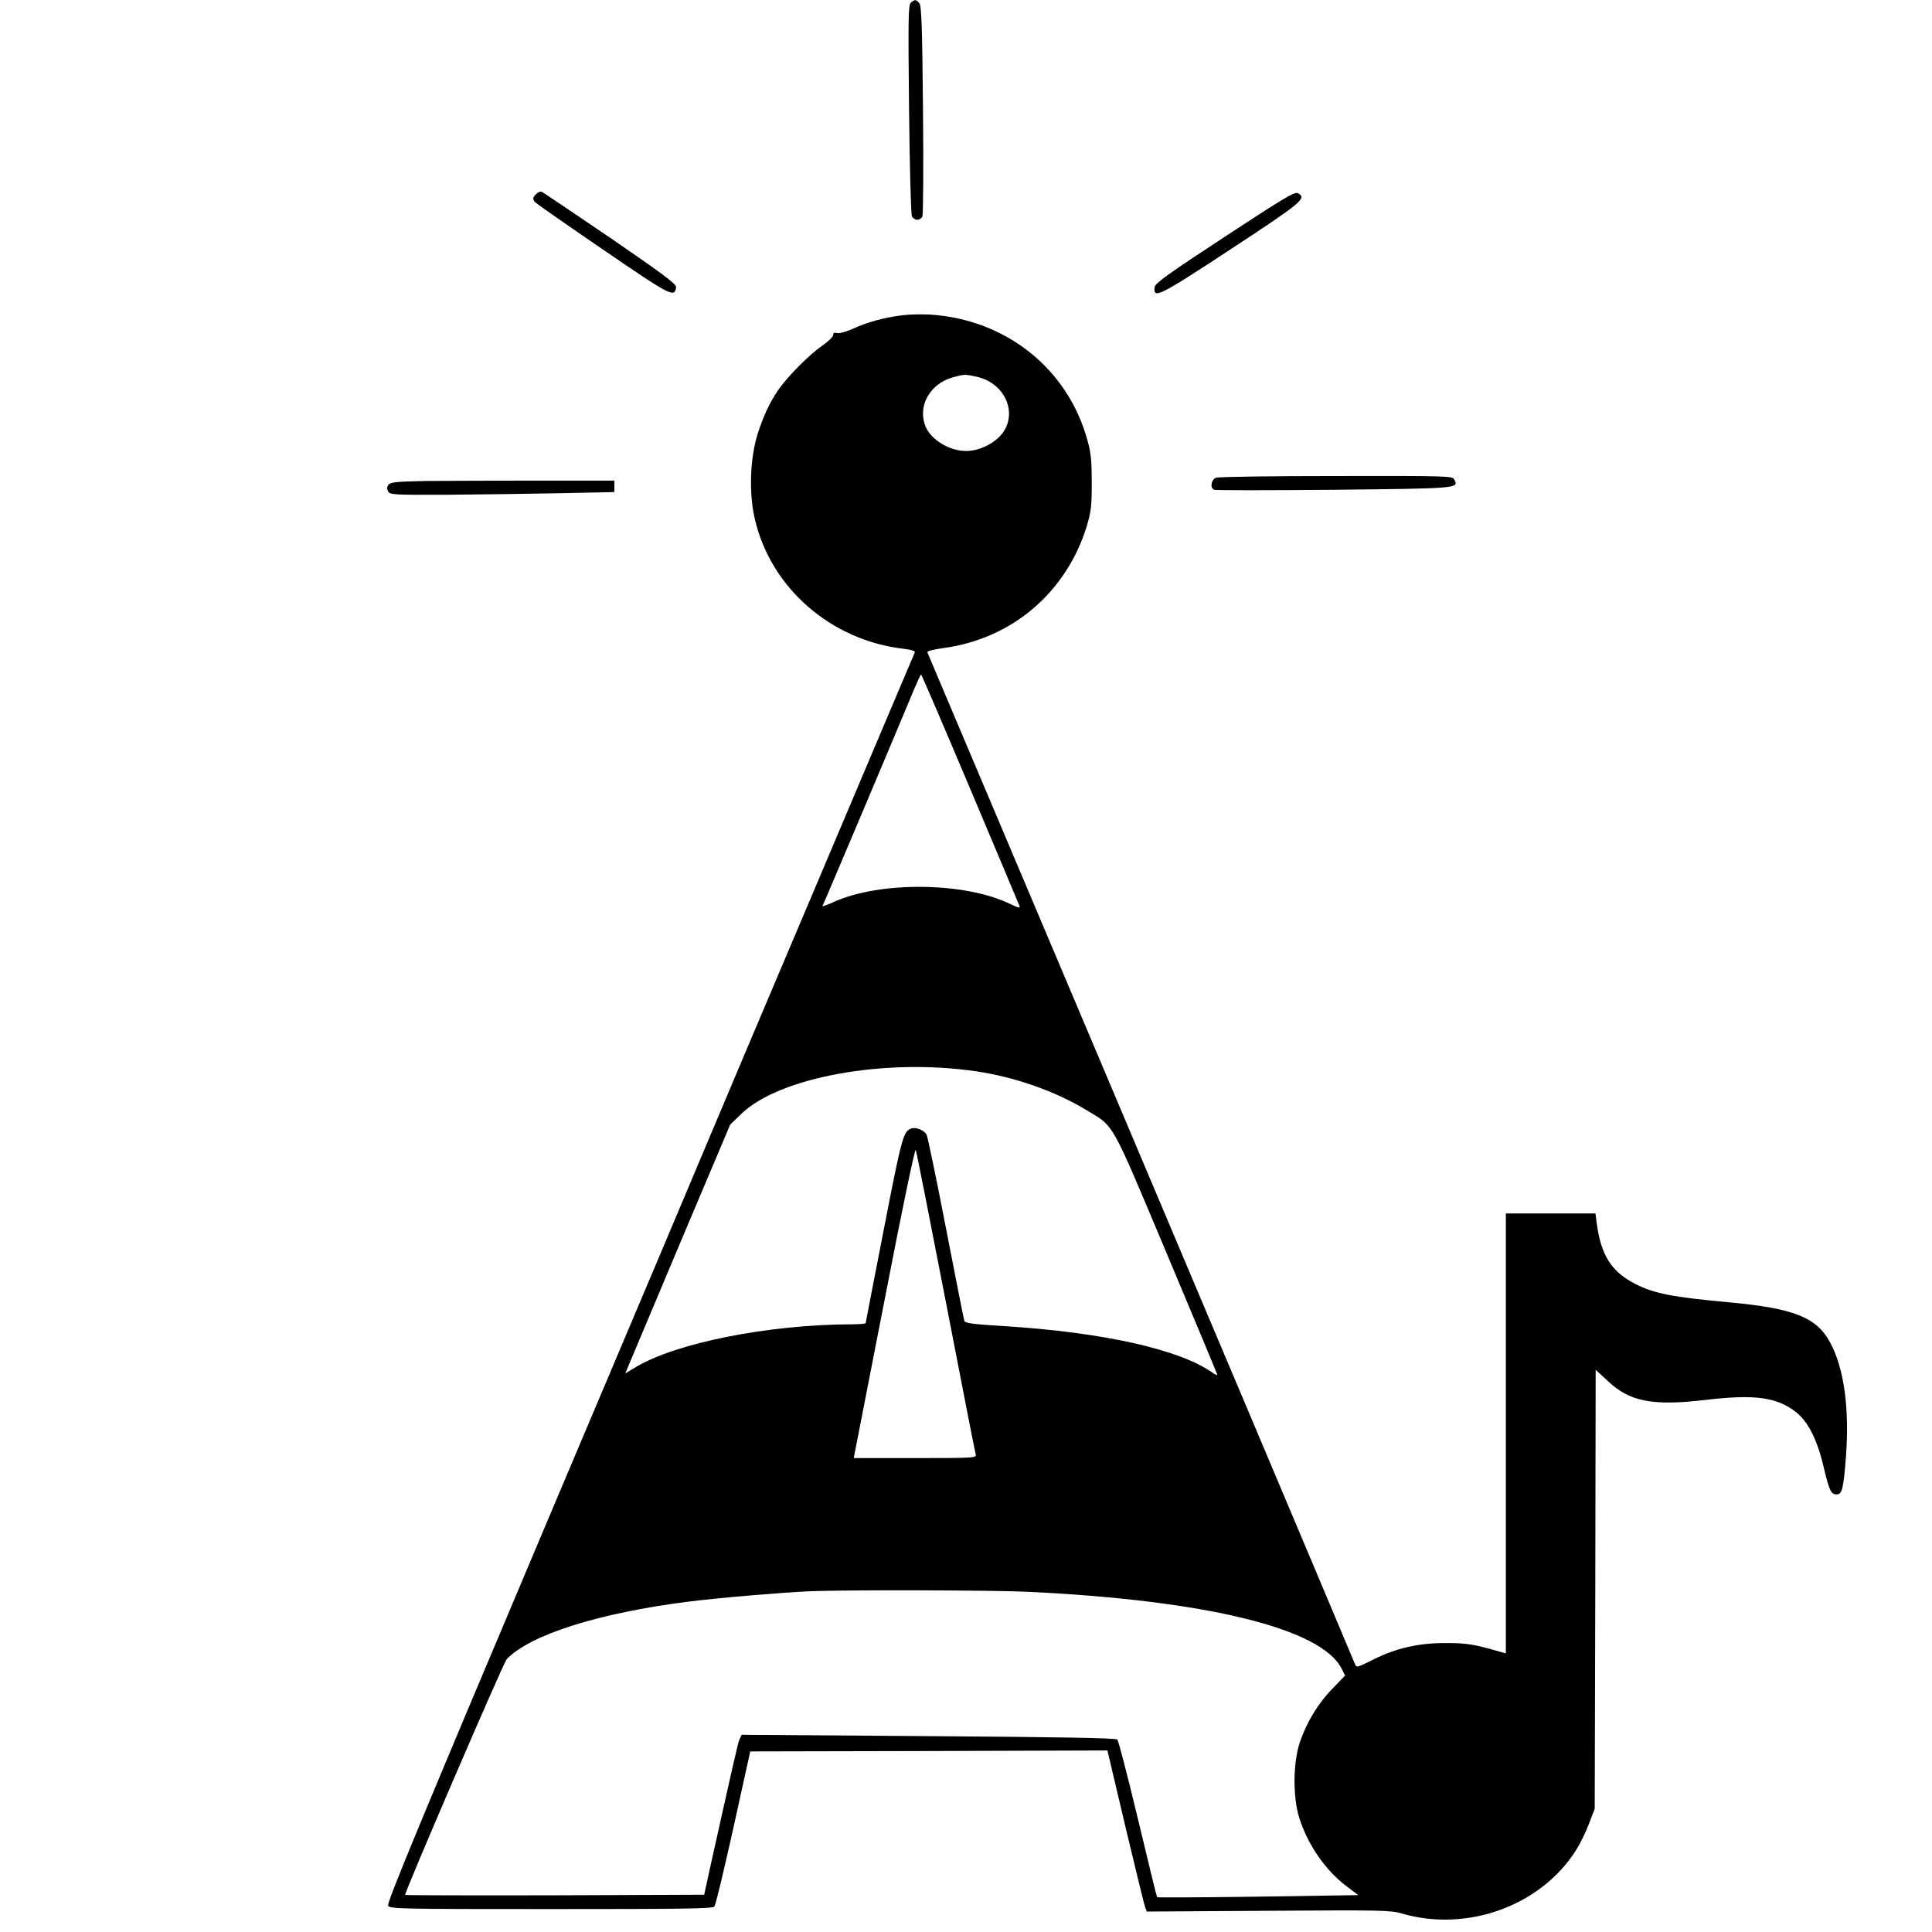
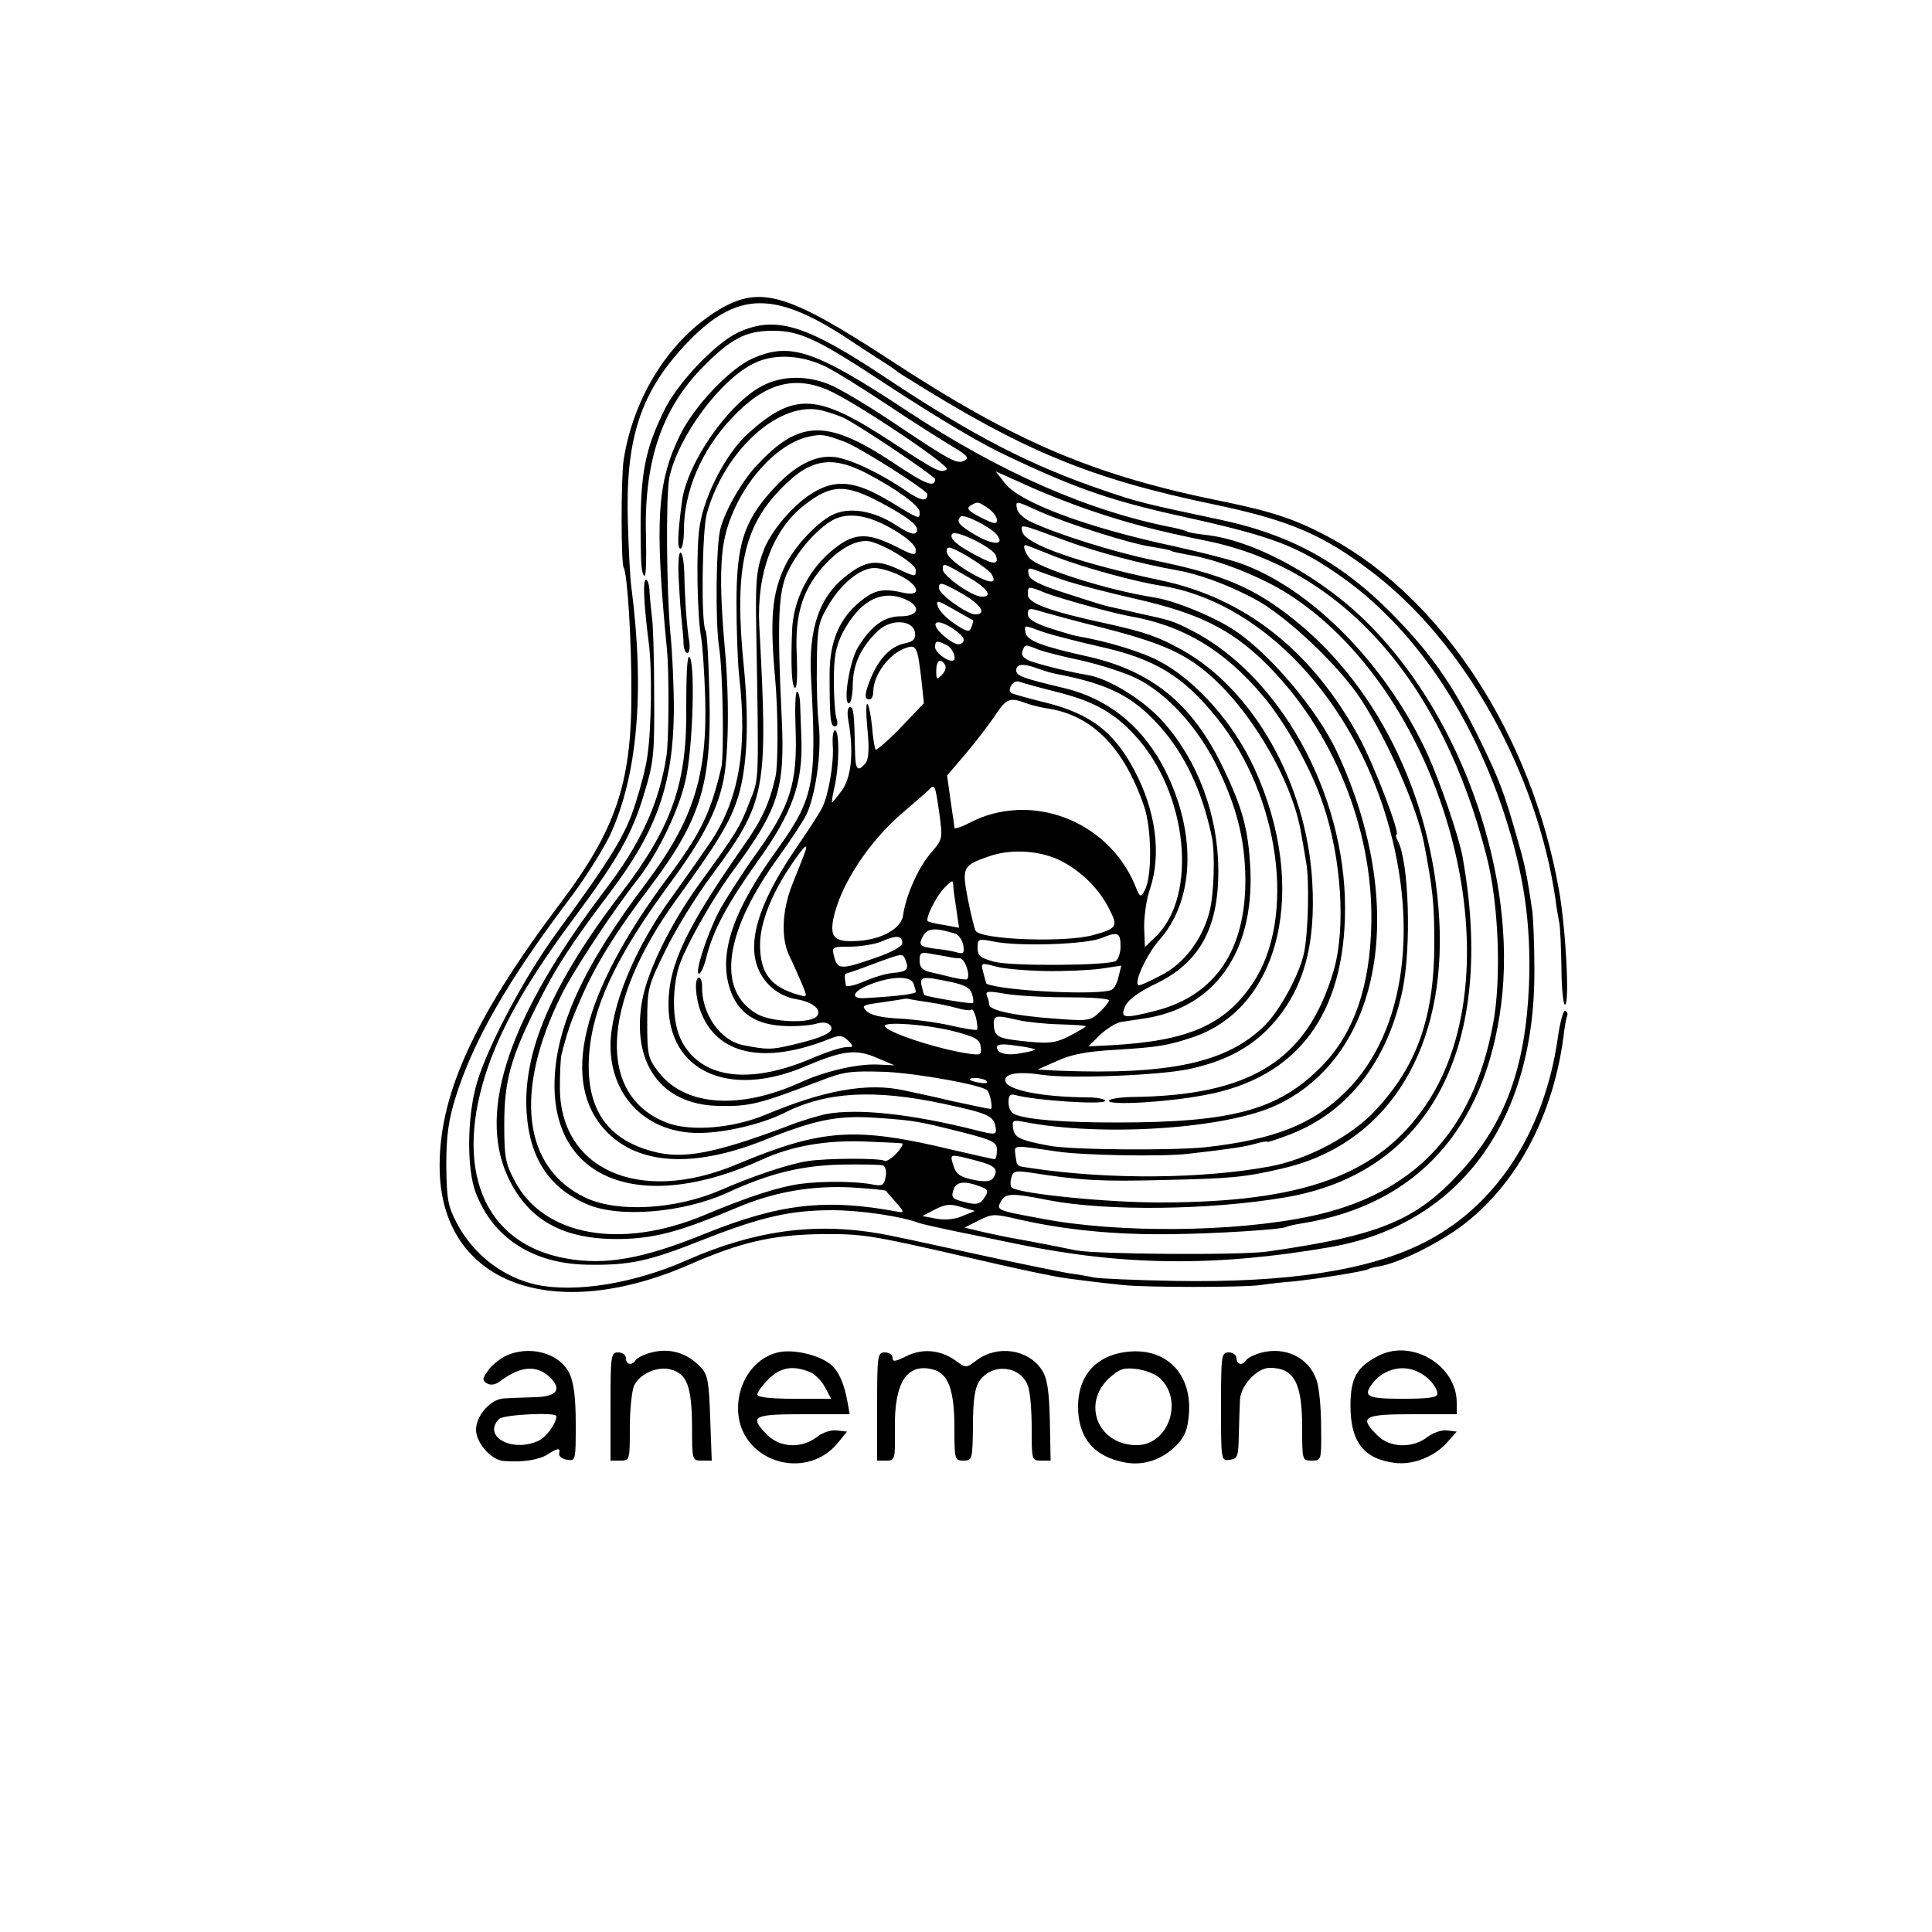
- <svg xmlns="http://www.w3.org/2000/svg" version="1.0" width="1011pt" height="1011pt" viewBox="0 0 1011 1011" preserveAspectRatio="xMidYMid meet">
-   <g transform="translate(0,1011) scale(0.1,-0.1)" fill="#000000" stroke="none">
-     <path d="M4766 10095 c-13 -14 -14 -81 -9 -558 3 -298 10 -550 15 -559 5 -10 17 -18 28 -18 11 0 23 8 27 18 4 9 6 260 3 558 -4 438 -8 544 -19 557 -17 21 -25 21 -45 2z" />
-     <path d="M2806 9095 c-18 -18 -19 -25 -8 -41 4 -6 164 -118 356 -249 361 -247 376 -254 384 -198 2 16 -63 65 -344 258 -192 130 -353 239 -360 242 -6 2 -19 -3 -28 -12z" />
-     <path d="M6409 8871 c-305 -200 -364 -243 -367 -264 -8 -63 24 -47 400 200 373 245 398 266 350 292 -17 9 -75 -26 -383 -228z" />
-     <path d="M4720 8460 c-90 -11 -183 -36 -256 -70 -36 -16 -72 -26 -84 -23 -14 4 -20 1 -20 -10 0 -9 -26 -34 -57 -56 -66 -44 -184 -164 -230 -231 -46 -68 -78 -136 -108 -230 -40 -125 -47 -310 -15 -446 83 -360 398 -635 778 -679 41 -5 62 -11 59 -19 -3 -6 -235 -555 -517 -1221 -282 -665 -528 -1246 -546 -1290 -18 -44 -408 -968 -868 -2054 -654 -1548 -833 -1979 -825 -1993 9 -17 50 -18 853 -18 686 0 846 2 854 13 7 7 51 193 100 413 l88 399 935 2 934 3 94 -398 c52 -218 98 -408 103 -421 l9 -24 637 4 c586 4 642 3 697 -14 341 -100 726 39 911 329 20 31 51 93 68 138 l31 81 3 1148 2 1149 65 -60 c113 -107 235 -130 507 -98 262 31 376 15 477 -64 64 -51 112 -147 146 -295 28 -117 37 -135 66 -135 29 0 36 31 49 201 18 252 -10 457 -82 592 -71 133 -187 180 -528 212 -298 27 -394 46 -492 96 -126 64 -181 151 -203 322 l-6 47 -235 0 -234 0 0 -1151 0 -1151 -22 6 c-141 41 -180 48 -288 48 -145 1 -264 -26 -385 -87 -85 -42 -86 -43 -95 -22 -8 22 -1079 2557 -1255 2972 -106 251 -975 2304 -982 2321 -2 7 28 15 86 23 358 49 642 292 748 638 23 78 26 105 26 228 0 112 -4 156 -22 219 -102 376 -426 635 -826 660 -44 2 -109 1 -145 -4z m389 -321 c129 -27 204 -152 157 -262 -29 -69 -125 -127 -211 -127 -86 0 -182 58 -211 127 -45 107 22 226 144 259 60 16 61 16 121 3z m-32 -2157 c138 -328 255 -604 258 -613 5 -12 -7 -10 -52 12 -238 114 -679 118 -920 9 -35 -16 -61 -25 -59 -21 5 7 402 947 479 1133 18 43 34 78 37 78 3 0 118 -269 257 -598z m30 -1478 c201 -29 414 -104 573 -200 154 -93 126 -42 424 -750 146 -347 266 -635 266 -638 0 -4 -12 1 -27 12 -173 122 -577 211 -1095 243 -165 10 -198 15 -202 28 -3 9 -46 227 -96 485 -50 259 -96 478 -101 488 -12 23 -55 41 -79 33 -43 -14 -50 -40 -145 -528 -52 -267 -95 -488 -95 -491 0 -3 -33 -6 -72 -6 -436 -1 -919 -97 -1131 -224 l-55 -33 15 36 c8 20 132 313 274 651 l260 615 59 57 c200 192 751 292 1227 222z m-157 -1209 c83 -429 153 -788 156 -797 5 -17 -15 -18 -316 -18 l-322 0 4 23 c2 12 74 379 159 815 89 461 157 785 161 775 4 -10 75 -369 158 -798z m435 -1515 c931 -45 1529 -192 1635 -401 l19 -37 -63 -65 c-78 -79 -139 -180 -174 -284 -36 -110 -37 -283 -4 -393 45 -143 137 -277 250 -362 l60 -45 -525 -8 c-288 -4 -526 -5 -528 -3 -2 2 -47 186 -100 408 -53 223 -102 410 -108 417 -9 8 -273 13 -989 18 l-977 7 -11 -23 c-9 -22 -29 -111 -149 -649 l-36 -165 -783 -3 c-430 -1 -782 0 -782 2 0 22 514 1214 531 1233 121 128 483 243 954 302 157 20 493 48 630 54 183 8 972 6 1150 -3z" />
-     <path d="M6363 7610 c-26 -11 -32 -54 -9 -63 7 -3 289 -3 626 0 654 7 655 7 630 54 -10 18 -28 19 -618 18 -337 0 -617 -4 -629 -9z" />
-     <path d="M2230 7593 c-157 -3 -187 -6 -197 -20 -9 -11 -9 -21 -2 -34 9 -18 26 -19 307 -18 163 1 428 5 587 8 l290 6 0 30 0 30 -400 0 c-220 0 -483 -1 -585 -2z" />
+ <svg xmlns="http://www.w3.org/2000/svg" version="1.0" width="500pt" height="500pt" viewBox="0 0 500 500" preserveAspectRatio="xMidYMid meet">
+   <g transform="translate(0,500) scale(0.1,-0.1)" fill="#000000" stroke="none">
+     <path d="M1865 4201 c-129 -75 -225 -225 -251 -391 -7 -46 -7 -267 0 -279 10 -15 21 -198 20 -331 0 -228 -42 -349 -182 -535 -228 -302 -320 -506 -314 -699 10 -289 294 -393 648 -238 128 56 211 76 335 78 111 1 127 -1 379 -59 143 -33 172 -39 239 -52 24 -4 108 -15 171 -21 61 -6 303 -6 350 0 25 4 65 8 90 10 58 6 182 26 190 31 3 2 17 6 31 8 43 8 112 40 175 79 160 100 270 289 300 513 3 28 8 53 10 57 2 4 0 9 -5 12 -5 3 -14 -30 -20 -74 -36 -244 -162 -434 -348 -527 -142 -71 -351 -103 -643 -98 -102 2 -196 6 -210 9 -13 3 -42 8 -65 11 -22 4 -112 22 -200 41 -88 19 -200 44 -250 54 -186 40 -350 21 -539 -62 -136 -60 -287 -84 -387 -63 -87 19 -164 78 -207 160 -23 44 -26 61 -27 150 0 77 6 117 24 175 45 145 136 304 296 515 38 50 83 122 102 160 73 155 92 374 57 645 -3 19 -7 94 -9 165 -7 216 31 335 144 458 137 148 236 149 445 7 12 -8 38 -25 57 -37 19 -12 39 -25 45 -30 5 -4 19 -14 30 -20 304 -191 476 -262 798 -329 191 -40 278 -77 401 -170 243 -182 433 -521 481 -854 2 -19 7 -45 9 -56 3 -12 5 -65 6 -118 0 -53 5 -96 9 -96 13 0 2 203 -16 300 -71 396 -298 746 -586 905 -91 50 -152 70 -277 96 -336 67 -541 153 -870 369 -261 170 -332 191 -436 131z" />
+     <path d="M1911 4140 c-58 -27 -154 -127 -190 -198 -57 -115 -67 -179 -62 -389 1 -24 4 -43 9 -43 4 0 5 42 4 94 -7 195 38 334 144 443 75 77 114 97 184 97 71 0 117 -22 294 -139 138 -90 245 -154 317 -187 179 -85 271 -116 464 -158 220 -49 286 -74 400 -155 180 -128 328 -342 415 -602 54 -162 73 -293 67 -453 -9 -213 -62 -358 -179 -485 -114 -124 -209 -163 -498 -204 -69 -10 -444 -7 -495 3 -33 7 -115 23 -155 30 -14 2 -50 10 -79 16 l-55 13 36 18 c35 18 41 18 101 4 121 -28 253 -41 397 -39 113 1 289 12 300 19 3 2 21 6 40 9 296 48 474 244 515 567 42 328 -99 736 -337 978 -120 123 -295 220 -422 236 -27 3 -52 7 -55 10 -4 2 -18 6 -32 9 -219 42 -448 142 -689 301 -241 159 -304 181 -403 137 -58 -26 -150 -122 -187 -198 -60 -122 -66 -225 -34 -554 6 -60 5 -234 -1 -275 -19 -124 -66 -226 -158 -347 -248 -326 -332 -571 -253 -743 54 -117 151 -168 310 -161 81 4 144 22 284 81 97 41 193 57 295 52 49 -3 89 -7 90 -9 1 -2 13 -15 26 -30 21 -24 22 -27 5 -24 -187 35 -307 21 -500 -57 -160 -65 -257 -82 -358 -64 -216 38 -295 234 -202 499 39 111 108 230 223 384 114 154 149 216 180 320 25 82 27 102 26 259 0 94 -3 184 -6 200 -2 17 -5 45 -6 63 0 17 -5 32 -9 32 -9 0 -6 -61 7 -164 9 -66 7 -227 -4 -295 -3 -25 -17 -79 -31 -122 -25 -79 -60 -137 -204 -334 -83 -114 -176 -289 -205 -385 -26 -84 -28 -223 -4 -286 44 -117 147 -184 287 -187 111 -2 159 8 300 64 152 60 228 77 336 77 73 0 180 -16 224 -33 9 -3 49 -12 87 -20 39 -8 113 -23 165 -34 275 -57 514 -60 810 -9 335 57 533 324 531 718 0 63 -3 131 -5 150 -14 94 -19 120 -38 185 -35 124 -48 158 -98 260 -64 131 -115 207 -201 299 -141 151 -278 230 -471 271 -198 42 -211 45 -302 76 -193 66 -337 141 -563 291 -207 138 -285 162 -382 118z m230 -91 c24 -12 96 -57 159 -99 63 -42 137 -89 164 -105 39 -23 45 -30 32 -37 -19 -10 -33 -3 -194 105 -57 38 -124 78 -149 89 -60 27 -127 27 -179 0 -88 -45 -195 -198 -209 -299 -11 -84 -13 -123 -4 -123 5 0 9 22 9 48 0 100 45 207 124 290 83 89 159 111 248 73 68 -29 321 -198 308 -206 -16 -10 -25 -5 -142 71 -192 126 -251 130 -370 24 -56 -49 -114 -158 -127 -240 -10 -56 -7 -234 4 -293 3 -18 8 -86 10 -152 6 -203 -31 -319 -154 -482 -164 -217 -236 -377 -236 -523 1 -249 231 -331 537 -191 77 35 162 50 262 47 50 -2 95 -4 100 -5 5 0 -1 -12 -14 -26 -12 -13 -27 -22 -31 -19 -13 7 -149 7 -199 -1 -48 -7 -143 -39 -225 -75 -116 -50 -265 -59 -349 -20 -163 77 -187 275 -63 525 31 63 132 216 198 300 52 67 105 176 123 255 20 85 26 320 9 320 -5 0 -7 -56 -7 -125 3 -201 -36 -313 -168 -486 -180 -236 -256 -412 -245 -570 8 -116 58 -193 155 -235 83 -37 251 -23 366 30 107 49 187 69 290 72 54 1 104 0 111 -2 7 -3 10 -16 7 -30 -4 -21 -9 -24 -31 -20 -42 9 -131 10 -191 2 -56 -8 -134 -33 -248 -81 -216 -90 -415 -54 -490 89 -24 45 -27 62 -27 146 0 111 16 171 83 305 49 99 89 161 192 297 120 159 162 279 164 468 0 63 -4 153 -9 200 -10 108 -12 353 -3 403 22 106 133 257 222 298 52 25 125 20 187 -12z m44 -131 c48 -25 235 -151 235 -158 0 -23 -24 -14 -106 41 -173 115 -245 114 -356 -6 -38 -40 -83 -119 -94 -165 -11 -42 -13 -242 -3 -305 10 -64 13 -276 6 -310 -28 -119 -52 -169 -138 -285 -226 -303 -281 -533 -159 -659 84 -86 226 -94 407 -22 135 54 190 65 293 58 97 -7 104 -8 223 -38 78 -20 87 -25 87 -46 0 -13 -3 -23 -6 -23 -3 0 -52 11 -108 24 -253 61 -339 55 -561 -38 -251 -105 -459 -12 -456 204 0 36 2 72 4 80 15 59 23 83 50 145 37 86 90 172 178 288 132 175 161 267 155 498 -2 86 -6 161 -10 167 -12 20 -9 256 3 302 46 167 192 297 301 267 19 -5 44 -14 55 -19z m0 -61 c37 -13 215 -126 215 -136 0 -20 -16 -18 -54 8 -67 46 -143 82 -184 88 -52 7 -107 -22 -165 -87 -72 -80 -91 -140 -91 -290 0 -69 3 -154 7 -190 22 -191 -1 -321 -76 -432 -24 -35 -69 -99 -100 -142 -95 -130 -157 -283 -157 -382 0 -135 98 -229 233 -226 68 1 161 24 215 51 110 56 234 63 416 24 116 -25 128 -31 133 -62 2 -18 0 -19 -55 -5 -164 41 -301 56 -383 41 -20 -4 -68 -18 -105 -33 -185 -69 -266 -85 -344 -64 -118 31 -172 109 -166 240 6 127 67 260 207 450 82 111 121 183 139 260 16 66 18 220 6 350 -12 134 -13 217 -3 275 22 126 125 254 220 275 33 7 41 6 92 -13z m58 -82 c78 -41 137 -84 137 -100 0 -20 1 -20 -75 26 -92 56 -144 61 -207 20 -47 -30 -101 -94 -120 -141 -20 -51 -23 -78 -21 -200 7 -418 8 -391 -17 -455 -25 -66 -34 -80 -129 -211 -75 -103 -135 -226 -149 -303 -29 -161 48 -269 195 -273 84 -2 106 4 266 65 62 24 79 26 170 23 82 -4 250 -34 262 -48 8 -9 15 -48 9 -48 -3 0 -48 9 -98 20 -50 12 -107 24 -126 28 -94 21 -207 1 -359 -63 -84 -35 -193 -44 -254 -21 -182 69 -173 306 22 576 111 153 141 203 162 270 23 78 28 192 14 335 -24 238 -3 350 82 445 83 92 139 105 236 55z m576 -95 c100 -34 172 -53 305 -80 350 -72 607 -361 723 -815 32 -123 39 -319 17 -435 -52 -280 -206 -442 -474 -498 -195 -41 -495 -44 -693 -6 -120 22 -119 22 -106 46 11 20 28 21 122 2 150 -29 418 -26 612 7 377 63 548 393 460 882 -10 54 -58 193 -90 264 -108 235 -304 433 -490 497 -27 9 -102 28 -165 42 -225 48 -400 113 -439 163 l-24 31 78 -35 c43 -20 117 -49 164 -65z m-539 19 c75 -40 101 -62 92 -76 -5 -9 -21 -3 -55 19 -57 37 -121 47 -164 25 -42 -22 -99 -84 -122 -133 -33 -70 -39 -135 -25 -289 8 -87 8 -224 1 -255 -16 -70 -35 -111 -82 -178 -149 -213 -195 -309 -195 -412 0 -172 155 -243 351 -161 101 43 134 47 189 23 l45 -19 -45 2 c-53 2 -137 -18 -198 -46 -158 -72 -300 -62 -368 27 -27 35 -29 44 -29 128 0 88 2 94 47 186 25 52 79 140 120 195 141 190 146 218 123 646 -7 136 36 250 118 313 69 53 105 54 197 5z m278 -15 c12 -8 22 -22 22 -30 0 -12 -8 -10 -42 7 -31 16 -38 23 -27 30 19 12 21 11 47 -7z m133 -8 c73 -32 234 -83 289 -91 24 -4 48 -8 51 -11 4 -2 24 -6 45 -10 73 -11 189 -57 259 -102 407 -261 596 -967 355 -1322 -123 -181 -317 -252 -690 -252 -134 0 -356 22 -381 38 -4 2 -5 13 -2 25 5 19 10 20 52 14 127 -20 179 -23 336 -19 182 4 215 7 314 30 262 60 415 291 407 614 -9 323 -152 628 -379 808 -103 82 -184 116 -361 152 -99 20 -253 68 -321 101 -16 8 -31 22 -33 32 -4 22 -5 22 59 -7z m-375 -49 c32 -19 54 -39 54 -50 0 -16 -5 -15 -48 7 -81 41 -115 38 -175 -14 -58 -51 -94 -127 -97 -200 -4 -91 -1 -150 8 -150 5 0 6 38 4 84 -5 102 13 164 64 225 40 46 81 71 116 71 31 0 128 -57 128 -75 0 -19 1 -19 -52 5 -50 22 -78 18 -125 -18 -72 -54 -101 -137 -94 -267 15 -274 8 -311 -90 -447 -110 -152 -148 -261 -122 -351 19 -65 64 -98 139 -102 30 -2 68 1 84 5 20 6 32 4 39 -4 13 -16 -17 -31 -98 -50 -55 -13 -65 -13 -127 -1 -59 11 -109 81 -107 153 0 12 -4 22 -8 22 -12 0 -10 -49 4 -87 42 -113 164 -139 333 -72 27 11 34 10 49 -4 15 -16 15 -17 -5 -17 -12 0 -52 -13 -89 -29 -164 -70 -288 -52 -338 47 -21 42 -25 114 -9 180 11 47 85 180 145 261 116 158 133 209 124 394 -12 251 -9 327 16 378 26 54 74 109 116 133 41 22 95 13 161 -27z m263 -10 c23 -28 -7 -29 -54 -2 -44 26 -51 35 -39 48 8 8 76 -26 93 -46z m181 -17 c78 -29 201 -61 282 -75 58 -10 131 -36 203 -74 81 -42 220 -173 278 -262 69 -107 144 -278 162 -370 23 -118 27 -159 27 -259 0 -191 -44 -317 -151 -432 -62 -68 -177 -129 -276 -147 -174 -32 -412 -34 -610 -5 -47 7 -42 3 -47 34 -3 28 -10 27 107 10 65 -10 272 -14 340 -6 106 12 146 18 174 26 17 5 31 7 31 5 0 -2 27 7 61 20 150 59 251 191 289 374 23 113 16 330 -12 384 -5 9 -7 17 -4 17 11 0 -57 178 -94 247 -123 228 -297 366 -520 412 -204 43 -345 92 -354 124 -5 22 -11 23 114 -23z m-183 -37 c9 -24 -4 -25 -44 -4 -56 29 -77 47 -69 59 8 13 105 -35 113 -55z m-12 -47 c19 -30 -5 -27 -59 5 -35 21 -56 41 -56 52 0 15 7 14 53 -12 28 -17 56 -37 62 -45z m170 42 c71 -27 200 -63 271 -74 245 -39 473 -267 574 -574 96 -295 59 -580 -96 -734 -86 -86 -186 -125 -364 -145 -87 -9 -351 -7 -405 4 -75 14 -90 21 -93 45 -3 20 -1 22 26 17 201 -40 527 -19 658 44 271 129 338 515 156 909 -49 108 -173 256 -266 318 -52 35 -156 78 -210 86 -122 19 -303 77 -323 103 -14 19 -17 37 -5 31 4 -1 39 -15 77 -30z m-227 -53 c49 -28 63 -51 31 -49 -26 2 -99 54 -99 70 0 18 -1 19 68 -21z m-178 5 c51 -26 55 -55 8 -44 -52 12 -74 8 -111 -22 -54 -43 -80 -104 -80 -188 0 -116 2 -136 14 -136 6 0 8 9 4 20 -4 12 -7 56 -7 99 0 61 5 87 22 122 44 84 102 116 165 87 40 -18 32 -43 -14 -43 -43 0 -77 -25 -111 -81 -21 -34 -39 -144 -23 -144 5 0 10 22 10 50 1 52 22 97 66 138 33 31 90 28 95 -5 2 -16 -3 -23 -26 -28 -36 -7 -66 -38 -87 -87 -18 -43 -19 -58 -5 -58 6 0 10 9 10 20 0 44 43 101 87 114 25 8 28 0 38 -87 l6 -57 -60 -63 c-33 -34 -62 -59 -65 -57 -2 3 -7 29 -9 58 -3 29 -8 56 -12 60 -4 4 -4 -26 0 -66 5 -51 3 -77 -5 -87 -19 -23 -26 -18 -27 23 -2 106 -4 122 -13 122 -6 0 -8 -13 -5 -32 15 -82 9 -146 -15 -182 -14 -19 -26 -34 -27 -33 -1 2 2 20 7 42 12 52 13 145 1 145 -5 0 -7 -17 -6 -37 4 -43 -10 -128 -27 -163 -7 -14 -36 -59 -65 -101 -119 -173 -142 -288 -72 -359 19 -19 45 -32 70 -36 44 -7 68 -29 52 -45 -19 -19 -118 -14 -154 7 -106 61 -85 213 58 409 28 39 59 86 69 105 24 48 41 162 33 235 -4 33 -6 105 -5 160 1 90 4 105 29 147 33 57 83 98 120 98 15 0 46 -9 67 -20z m425 -12 c33 -11 118 -33 189 -49 157 -36 241 -77 329 -163 175 -171 281 -430 276 -675 -3 -164 -45 -285 -128 -370 -111 -113 -229 -146 -531 -146 -137 0 -228 7 -264 21 -9 3 -16 17 -16 31 0 18 4 23 18 19 49 -14 232 -26 232 -15 0 5 -21 9 -47 9 -117 1 -207 19 -211 42 -4 20 33 26 98 16 72 -10 299 -1 376 15 94 20 160 55 213 112 84 91 117 208 107 375 -15 252 -152 495 -337 598 -61 34 -95 46 -194 68 -149 32 -205 53 -205 75 0 23 0 23 47 4 40 -15 170 -51 213 -59 141 -24 249 -88 350 -209 58 -69 124 -188 154 -278 48 -141 59 -321 28 -429 -68 -234 -214 -326 -524 -329 -32 -1 -58 -5 -58 -10 0 -12 148 -4 248 15 239 44 363 208 363 484 0 298 -170 604 -400 720 -48 24 -48 24 -144 45 -37 9 -73 16 -78 18 -6 1 -52 16 -102 32 -69 22 -93 35 -95 49 -3 15 0 17 14 12 11 -4 46 -17 79 -28z m-264 -35 c48 -28 64 -53 33 -53 -21 0 -94 52 -94 68 0 17 6 16 61 -15z m27 -68 c1 -1 0 -9 -4 -18 -5 -14 -11 -13 -44 9 -21 14 -40 34 -43 45 -5 17 -1 16 41 -8 26 -15 48 -27 50 -28z m341 -21 c155 -40 215 -68 284 -132 107 -100 203 -271 224 -397 3 -16 9 -50 13 -75 9 -46 6 -181 -5 -235 -11 -55 -62 -149 -101 -188 -97 -97 -245 -129 -534 -118 l-55 3 50 22 c36 17 78 25 150 29 114 7 137 11 203 33 227 77 299 387 159 694 -53 117 -151 228 -245 278 -46 25 -138 53 -216 66 -6 1 -37 10 -68 20 -42 14 -58 24 -58 37 0 15 4 16 33 7 17 -5 92 -26 166 -44z m-387 -5 c21 -15 26 -25 19 -32 -8 -8 -19 -5 -38 9 -53 40 -36 62 19 23z m229 -5 c24 -8 87 -24 139 -36 148 -32 222 -77 310 -187 163 -203 205 -518 92 -686 -73 -108 -167 -149 -366 -160 l-59 -3 29 29 c17 16 41 31 54 34 14 2 41 6 60 9 183 27 285 170 276 385 -5 104 -20 160 -73 269 -78 161 -183 246 -348 283 -117 26 -158 41 -161 62 -3 21 -6 20 47 1z m-250 -34 c17 -10 27 -40 13 -40 -16 0 -44 23 -44 35 0 18 5 18 31 5z m236 -11 c15 -6 67 -19 115 -29 47 -11 110 -31 140 -46 78 -39 156 -124 206 -224 52 -106 74 -191 75 -295 1 -184 -78 -300 -229 -340 -86 -22 -96 -21 -82 11 8 17 34 36 75 56 117 55 167 145 166 298 -1 141 -53 281 -142 381 -50 57 -141 113 -196 122 -48 8 -120 26 -148 36 -18 7 -25 15 -21 26 7 18 6 18 41 4z m-241 -40 c3 -6 0 -18 -9 -26 -13 -13 -14 -12 -14 11 0 27 11 34 23 15z m239 -9 c14 -5 36 -12 48 -14 136 -26 199 -58 268 -135 65 -73 110 -167 135 -286 9 -41 6 -151 -6 -195 -18 -71 -67 -135 -125 -164 -28 -15 -53 -26 -57 -26 -17 0 18 79 53 118 95 108 96 291 4 458 -57 101 -142 167 -250 193 -109 26 -125 32 -125 46 0 17 18 19 55 5z m47 -60 c97 -24 150 -53 205 -113 137 -148 164 -415 54 -521 l-28 -27 -2 52 c0 29 6 73 15 98 30 89 16 201 -40 307 -52 99 -113 146 -227 175 -46 11 -87 23 -91 25 -13 8 4 35 19 30 8 -3 51 -15 95 -26z m-79 -29 c13 -5 40 -12 61 -15 113 -18 195 -101 247 -253 20 -59 21 -184 1 -218 -10 -19 -12 -18 -25 15 -71 168 -271 243 -429 160 -21 -11 -38 -16 -38 -12 0 4 -5 36 -10 71 l-9 64 48 56 c26 31 60 75 76 99 29 44 38 48 78 33z m-222 -286 c9 -67 9 -67 -24 -105 -31 -37 -63 -108 -70 -160 -5 -33 -55 -61 -115 -65 -60 -4 -74 7 -66 54 17 88 92 204 184 281 29 25 58 50 64 56 15 16 16 15 27 -61z m-350 -107 c-5 -13 -19 -48 -31 -78 -26 -66 -29 -137 -8 -182 9 -18 23 -50 32 -71 16 -38 16 -38 -6 -32 -73 20 -101 56 -101 130 0 57 30 133 83 210 34 50 44 57 31 23z m665 -16 c53 -27 99 -73 125 -125 23 -45 20 -50 -42 -67 -72 -20 -290 -12 -304 11 -3 5 -12 41 -20 81 -16 84 -14 88 55 112 57 20 133 15 186 -12z m-279 -64 c0 -7 4 -35 8 -61 l7 -48 -38 7 c-22 3 -41 8 -43 10 -7 6 20 61 40 83 23 24 26 25 26 9z m4 -124 c9 -2 19 -16 22 -30 3 -19 1 -23 -12 -20 -9 3 -33 8 -55 10 -47 6 -50 9 -37 34 11 20 31 22 82 6z m429 -34 c0 -16 -6 -32 -12 -37 -20 -12 -269 -14 -315 -2 -36 10 -43 15 -43 36 0 24 2 24 43 16 67 -13 237 -7 277 9 43 18 50 15 50 -22z m-565 9 c0 -8 -27 -23 -64 -36 -94 -33 -103 -33 -112 0 -7 27 -7 27 44 27 29 1 66 7 82 15 35 15 50 14 50 -6z m128 -37 c4 -1 13 -2 21 -2 13 0 28 -44 19 -54 -2 -2 -19 0 -36 4 -18 4 -44 11 -59 14 -21 5 -28 12 -28 30 0 22 3 23 38 16 20 -3 40 -7 45 -8z m-119 -8 c9 -23 2 -29 -33 -32 -16 -1 -50 -11 -75 -22 -25 -11 -47 -15 -47 -10 -4 24 -4 30 3 31 4 1 36 12 70 25 76 28 74 28 82 8z m360 -27 c50 -1 115 2 145 6 l53 8 -7 -28 c-3 -15 -11 -31 -17 -34 -26 -16 -281 -4 -325 15 -1 1 -4 13 -8 28 -7 27 -7 27 31 17 20 -6 78 -11 128 -12z m-340 -32 c3 -8 6 -18 6 -22 0 -5 -42 -11 -130 -16 -41 -3 -35 17 11 35 56 22 105 23 113 3z m95 4 c36 -7 52 -16 56 -30 4 -11 5 -22 3 -25 -4 -3 -118 16 -126 21 -1 1 -4 12 -7 24 -5 24 3 25 74 10z m304 -40 c59 0 107 -3 107 -8 0 -4 -11 -18 -25 -31 -23 -22 -29 -23 -117 -16 -99 7 -168 21 -168 36 0 4 -2 15 -6 23 -4 12 3 13 48 5 29 -5 101 -9 161 -9z m-358 -13 c22 -3 54 -10 72 -15 17 -5 34 -7 37 -4 3 3 8 -7 12 -21 3 -15 5 -29 2 -31 -2 -2 -33 3 -68 11 -35 8 -95 16 -133 18 -45 2 -74 9 -84 19 -14 14 -11 16 33 22 27 4 54 8 59 9 6 2 15 2 20 0 6 -1 28 -5 50 -8z m230 -46 c22 -5 70 -10 108 -11 37 -1 67 -3 67 -5 0 -2 -19 -13 -42 -25 -35 -18 -52 -20 -105 -15 -81 8 -88 12 -91 41 -2 28 4 29 63 15z m-170 -28 c59 -15 71 -22 73 -41 3 -21 0 -22 -30 -18 -83 12 -218 57 -218 72 0 12 111 3 175 -13z m214 -48 c1 -1 -13 -6 -33 -9 -39 -8 -66 -2 -66 15 0 8 16 9 48 4 26 -3 49 -8 51 -10z m-125 -83 c3 -4 -6 -6 -19 -3 -14 2 -25 6 -25 8 0 8 39 4 44 -5z m-30 -204 c52 -13 61 -23 47 -45 -5 -9 -19 -11 -43 -7 -44 8 -54 15 -62 43 -8 26 -7 26 58 9z m11 -67 c22 -8 24 -12 13 -29 -9 -15 -19 -19 -38 -15 -45 10 -49 13 -43 33 6 23 28 26 68 11z m-44 -77 c-20 -9 -46 -11 -68 -7 l-36 7 33 17 c27 14 40 15 68 6 l35 -10 -32 -13z" />
+     <path d="M1757 3493 c2 -43 6 -91 8 -108 2 -16 4 -40 4 -52 1 -13 5 -23 10 -23 5 0 7 13 5 28 -7 41 -12 119 -13 180 -1 28 -5 52 -10 52 -5 0 -7 -35 -4 -77z" />
+     <path d="M2059 3113 c5 -140 -14 -200 -101 -321 -38 -53 -82 -122 -98 -152 -32 -63 -63 -160 -51 -160 5 0 14 21 20 46 17 67 54 136 131 244 91 126 118 204 114 318 -1 23 -2 60 -3 82 0 22 -4 40 -8 40 -5 0 -6 -44 -4 -97z" />
+     <path d="M1321 1496 c-19 -6 -43 -24 -55 -39 -18 -24 -19 -29 -6 -37 10 -6 22 -4 35 6 54 40 95 42 130 8 30 -31 15 -49 -43 -50 -28 -1 -63 -2 -77 -3 -34 -1 -72 -43 -73 -80 -1 -34 39 -80 72 -82 48 -4 92 3 113 17 27 17 34 18 30 2 -1 -7 8 -14 21 -16 22 -3 22 -1 22 93 0 67 -5 107 -16 130 -23 49 -92 72 -153 51z m119 -161 c0 -18 -26 -55 -47 -64 -68 -31 -146 12 -101 57 11 11 148 18 148 7z" />
+     <path d="M1683 1499 c-18 -5 -35 -14 -38 -19 -9 -15 -25 -12 -25 5 0 8 -9 15 -20 15 -19 0 -20 -7 -20 -140 l0 -140 25 0 c25 0 25 1 25 85 0 46 5 95 11 109 14 30 60 51 94 42 43 -11 55 -44 56 -145 0 -91 0 -91 26 -91 l25 0 -4 109 c-3 91 -6 113 -23 131 -36 39 -82 53 -132 39z" />
+     <path d="M2025 1502 c-65 -8 -115 -71 -115 -147 0 -136 176 -194 261 -86 l21 26 -26 3 c-15 2 -37 -5 -52 -17 -39 -30 -94 -28 -128 5 -48 49 -38 54 93 54 l120 0 -5 28 c-9 53 -25 87 -47 103 -30 22 -84 35 -122 31z m69 -52 c14 -5 32 -23 41 -40 l16 -30 -96 0 c-61 0 -95 4 -95 11 0 6 13 24 29 40 31 30 61 36 105 19z" />
+     <path d="M2345 1490 c-28 -14 -35 -15 -35 -4 0 8 -9 14 -20 14 -19 0 -20 -7 -20 -140 l0 -140 23 0 c23 0 24 2 23 83 -2 119 31 170 98 153 40 -10 56 -53 56 -151 0 -83 1 -85 23 -85 23 0 24 2 25 90 0 66 5 98 16 115 32 48 106 42 126 -11 6 -14 10 -63 10 -110 0 -83 0 -84 25 -84 l24 0 -2 104 c-2 79 -7 110 -21 131 -35 53 -114 65 -168 25 -28 -21 -28 -21 -55 -1 -40 28 -86 32 -128 11z" />
+     <path d="M2896 1498 c-67 -15 -106 -65 -106 -138 0 -81 41 -130 122 -145 48 -9 97 8 133 45 22 23 29 41 32 82 8 112 -71 180 -181 156z m105 -64 c63 -57 24 -173 -58 -174 -101 -1 -145 107 -72 174 27 24 38 27 71 23 22 -3 48 -13 59 -23z" />
+     <path d="M3263 1499 c-18 -5 -35 -14 -38 -19 -9 -15 -25 -12 -25 5 0 8 -9 15 -20 15 -19 0 -20 -7 -20 -141 0 -140 0 -140 23 -137 20 3 22 9 23 63 1 33 2 74 3 91 1 38 44 84 77 84 63 0 84 -38 84 -155 0 -84 0 -85 25 -85 25 0 25 1 24 88 0 48 -5 102 -12 121 -20 58 -81 87 -144 70z" />
+     <path d="M3571 1493 c-59 -29 -76 -58 -76 -131 0 -94 35 -138 115 -148 48 -6 104 17 136 54 l24 27 -25 3 c-14 2 -36 -6 -51 -17 -38 -30 -98 -28 -129 4 -49 48 -37 55 90 55 l115 0 0 30 c0 95 -113 164 -199 123z m102 -45 c26 -13 46 -38 47 -55 0 -10 -24 -13 -90 -13 -93 0 -104 6 -77 41 29 37 80 49 120 27z" />
  </g>
</svg>
